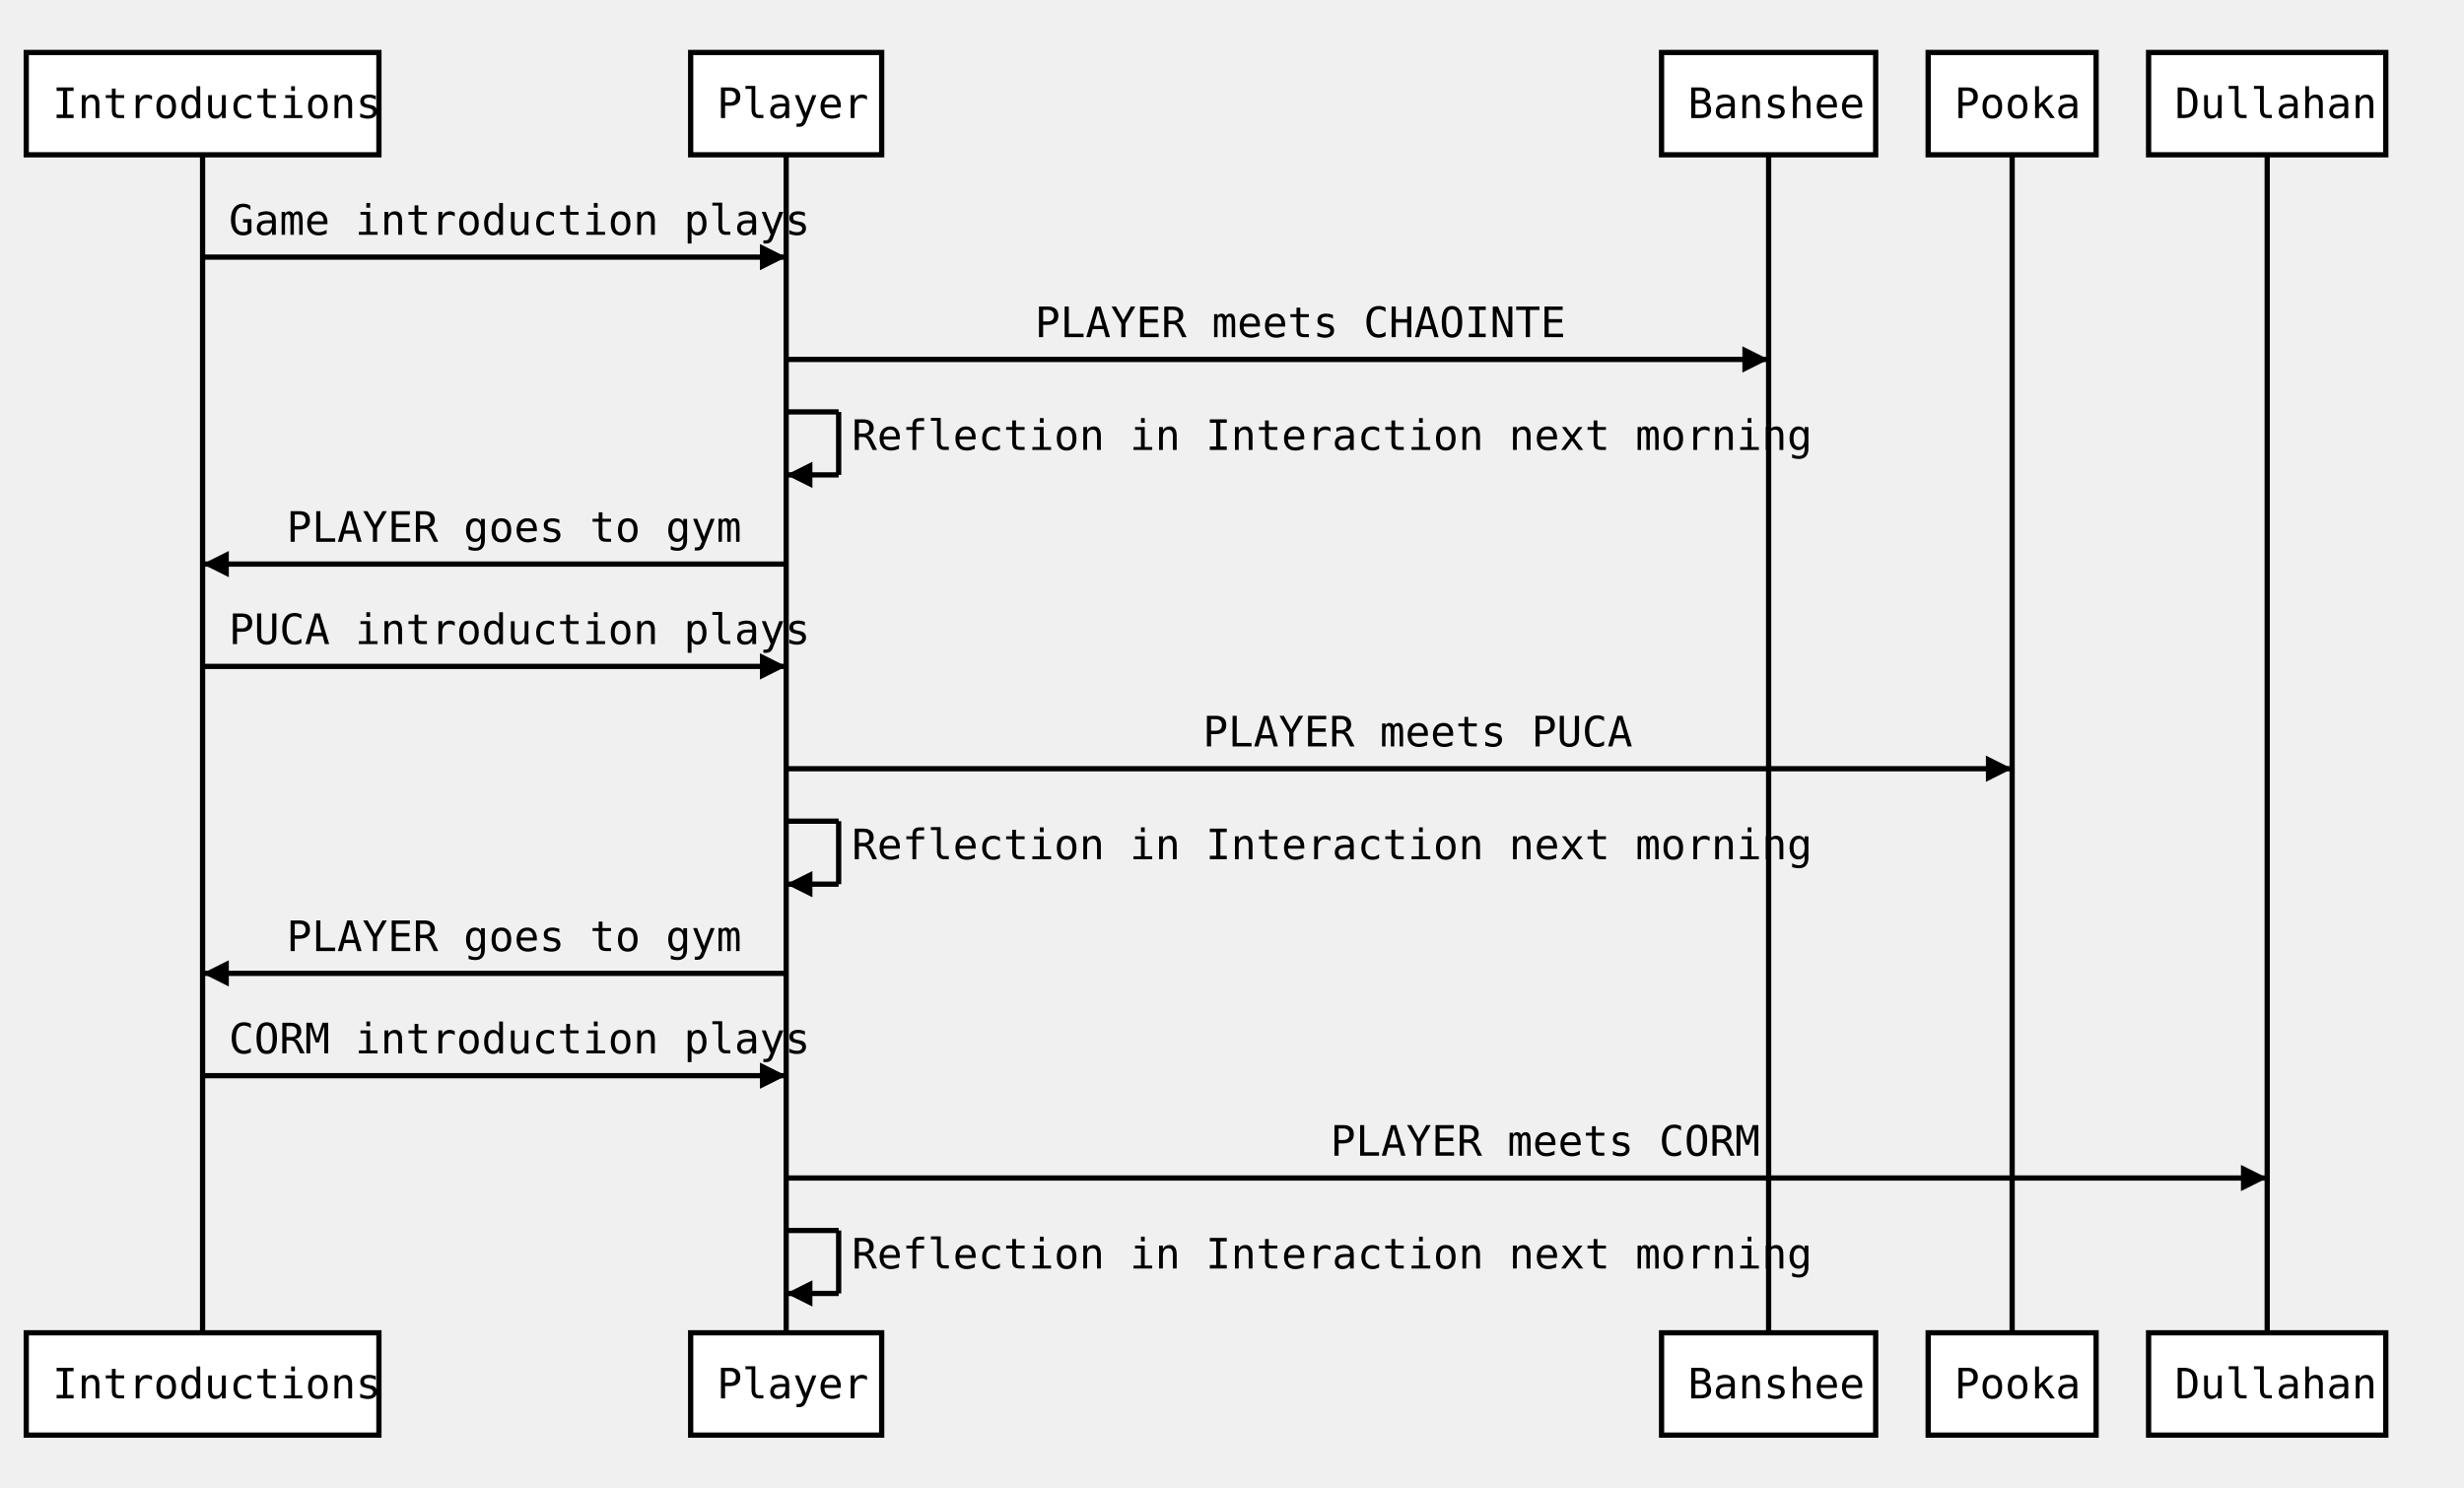
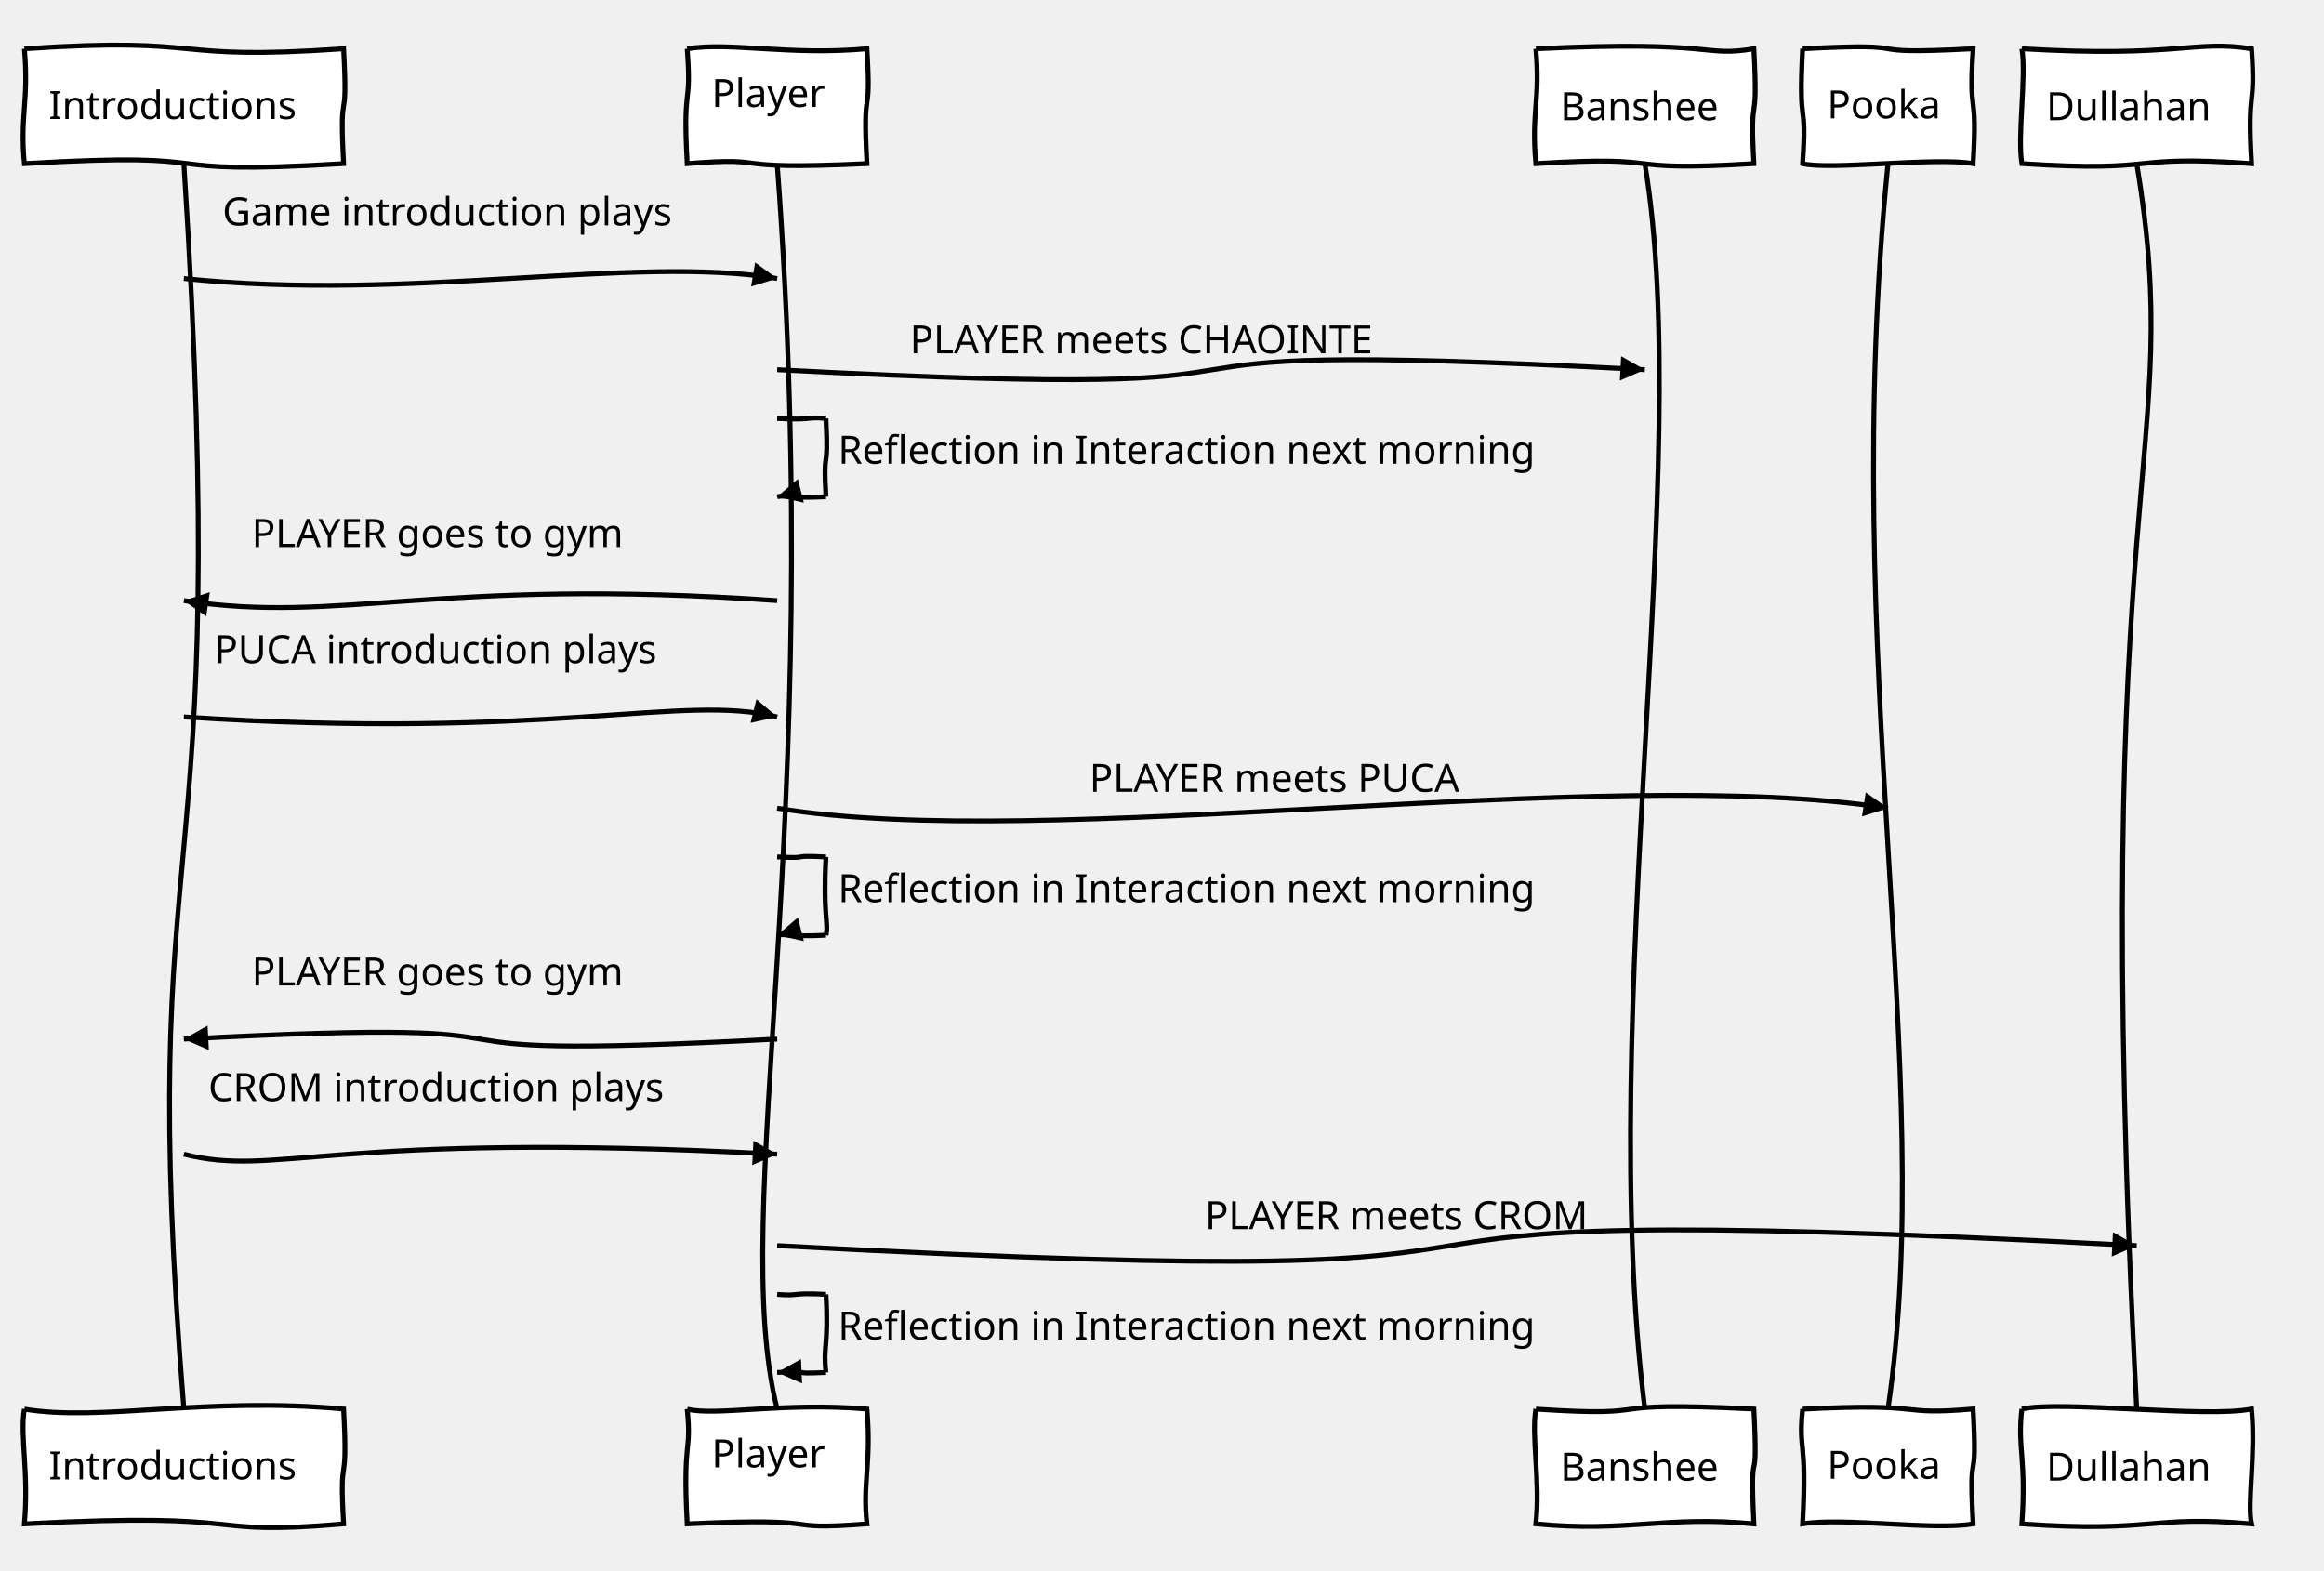
- <svg xmlns="http://www.w3.org/2000/svg" width="939" height="567">
-   <source>
- Introductions-&gt;Player: Game introduction plays
+ <svg xmlns="http://www.w3.org/2000/svg" width="953" height="644">
+   <source>Introductions-&gt;Player: Game introduction plays
Player-&gt;Banshee: PLAYER meets CHAOINTE
Player-&gt;Player: Reflection in Interaction next morning
Player-&gt;Introductions: PLAYER goes to gym
Introductions-&gt;Player: PUCA introduction plays
Player-&gt;Pooka: PLAYER meets PUCA
Player-&gt;Player: Reflection in Interaction next morning
Player-&gt;Introductions: PLAYER goes to gym
- Introductions-&gt;Player: CORM introduction plays
- Player-&gt;Dullahan: PLAYER meets CORM
+ Introductions-&gt;Player: CROM introduction plays
+ Player-&gt;Dullahan: PLAYER meets CROM
Player-&gt;Player: Reflection in Interaction next morning</source>
  <defs>
    <marker viewBox="0 0 5 5" markerWidth="5" markerHeight="5" orient="auto" refX="5" refY="2.5" id="markerArrowBlock">
      <path d="M 0 0 L 5 2.5 L 0 5 z" />
    </marker>
    <marker viewBox="0 0 9.6 16" markerWidth="4" markerHeight="16" orient="auto" refX="9.6" refY="8" id="markerArrowOpen">
      <path d="M 9.6,8 1.92,16 0,13.7 5.76,8 0,2.286 1.92,0 9.6,8 z" />
    </marker>
  </defs>
  <g class="title" />
  <g class="actor">
-     <rect x="10" y="20" width="134.4" height="39" style="stroke-width: 2px;" stroke="#000000" fill="#ffffff" />
-     <text x="20" y="45" style="font-size: 16px; font-family: Andale Mono, monospace;">
+     <path d="M10,20C88.3,14.8 66.2,25.2 140.9,20.0C142.8,55.8 139.0,31.3 140.9,67.1C54.3,72.3 99.7,61.8 10.0,67.1C8.1,47.5 11.9,41.5 10.0,20.0" style="stroke-width: 2px;" stroke="#000000" fill="#ffffff" />
+     <text x="20" y="48.808" style="font-size: 16px; font-family: danielbd;">
      <tspan x="20">Introductions</tspan>
    </text>
  </g>
  <g class="actor">
-     <rect x="10" y="508" width="134.4" height="39" style="stroke-width: 2px;" stroke="#000000" fill="#ffffff" />
-     <text x="20" y="533" style="font-size: 16px; font-family: Andale Mono, monospace;">
+     <path d="M10,577.85C41.4,583.1 84.4,572.6 140.9,577.8C142.8,613.6 139.0,592.5 140.9,624.9C79.5,630.2 108.6,619.7 10.0,624.9C11.9,603.5 8.1,589.1 10.0,577.8" style="stroke-width: 2px;" stroke="#000000" fill="#ffffff" />
+     <text x="20" y="606.658" style="font-size: 16px; font-family: danielbd;">
      <tspan x="20">Introductions</tspan>
    </text>
  </g>
-   <line x1="77.2" x2="77.2" y1="59" y2="508" style="stroke-width: 2px;" stroke="#000000" fill="none" />
+   <path d="M75.4,67.1C95.9,384.9 55.0,325.1 75.4,577.8" style="stroke-width: 2px;" stroke="#000000" fill="none" />
  <g class="actor">
-     <rect x="263.2" y="20" width="72.8" height="39" style="stroke-width: 2px;" stroke="#000000" fill="#ffffff" />
-     <text x="273.2" y="45" style="font-size: 16px; font-family: Andale Mono, monospace;">
-       <tspan x="273.2">Player</tspan>
+     <path d="M281.8,20C299.5,17.1 323.5,22.9 355.5,20.0C357.4,51.8 353.6,31.3 355.5,67.1C293.6,70.0 319.5,64.1 281.8,67.1C279.9,32.5 283.7,45.4 281.8,20.0" style="stroke-width: 2px;" stroke="#000000" fill="#ffffff" />
+     <text x="291.8" y="43.867" style="font-size: 16px; font-family: danielbd;">
+       <tspan x="291.8">Player</tspan>
    </text>
  </g>
  <g class="actor">
-     <rect x="263.2" y="508" width="72.8" height="39" style="stroke-width: 2px;" stroke="#000000" fill="#ffffff" />
-     <text x="273.2" y="533" style="font-size: 16px; font-family: Andale Mono, monospace;">
-       <tspan x="273.2">Player</tspan>
+     <path d="M281.8,577.85C293.6,580.8 321.2,574.9 355.5,577.8C357.4,600.2 353.6,608.3 355.5,624.9C316.4,627.9 343.7,622.0 281.8,624.9C279.9,589.1 283.7,596.4 281.8,577.8" style="stroke-width: 2px;" stroke="#000000" fill="#ffffff" />
+     <text x="291.8" y="601.717" style="font-size: 16px; font-family: danielbd;">
+       <tspan x="291.8">Player</tspan>
    </text>
  </g>
-   <line x1="299.6" x2="299.6" y1="59" y2="508" style="stroke-width: 2px;" stroke="#000000" fill="none" />
+   <path d="M318.7,67.1C339.1,340.3 298.2,496.1 318.7,577.8" style="stroke-width: 2px;" stroke="#000000" fill="none" />
  <g class="actor">
-     <rect x="633.2" y="20" width="81.6" height="39" style="stroke-width: 2px;" stroke="#000000" fill="#ffffff" />
-     <text x="643.2" y="45" style="font-size: 16px; font-family: Andale Mono, monospace;">
-       <tspan x="643.2">Banshee</tspan>
+     <path d="M629.833,20C704.9,16.4 697.8,23.6 719.2,20.0C721.1,55.8 717.4,34.1 719.2,67.1C659.5,70.7 687.9,63.5 629.8,67.1C627.9,45.9 631.7,40.9 629.8,20.0" style="stroke-width: 2px;" stroke="#000000" fill="#ffffff" />
+     <text x="639.833" y="49.3" style="font-size: 16px; font-family: danielbd;">
+       <tspan x="639.833">Banshee</tspan>
    </text>
  </g>
  <g class="actor">
-     <rect x="633.2" y="508" width="81.6" height="39" style="stroke-width: 2px;" stroke="#000000" fill="#ffffff" />
-     <text x="643.2" y="533" style="font-size: 16px; font-family: Andale Mono, monospace;">
-       <tspan x="643.2">Banshee</tspan>
+     <path d="M629.833,577.85C684.9,581.4 649.2,574.3 719.2,577.8C721.1,615.7 717.4,586.8 719.2,624.9C682.9,621.4 667.4,628.5 629.8,624.9C631.7,607.2 627.9,589.0 629.8,577.8" style="stroke-width: 2px;" stroke="#000000" fill="#ffffff" />
+     <text x="639.833" y="607.15" style="font-size: 16px; font-family: danielbd;">
+       <tspan x="639.833">Banshee</tspan>
    </text>
  </g>
-   <line x1="674" x2="674" y1="59" y2="508" style="stroke-width: 2px;" stroke="#000000" fill="none" />
+   <path d="M674.5,67.1C695.0,189.7 654.1,414.7 674.5,577.8" style="stroke-width: 2px;" stroke="#000000" fill="none" />
  <g class="actor">
-     <rect x="734.8" y="20" width="64" height="39" style="stroke-width: 2px;" stroke="#000000" fill="#ffffff" />
-     <text x="744.8" y="45" style="font-size: 16px; font-family: Andale Mono, monospace;">
-       <tspan x="744.8">Pooka</tspan>
+     <path d="M739.25,20C792.3,17.2 756.0,22.8 809.1,20.0C807.2,50.2 811.0,34.8 809.1,67.1C794.2,64.3 750.4,69.9 739.2,67.1C741.1,38.6 737.4,55.8 739.2,20.0" style="stroke-width: 2px;" stroke="#000000" fill="#ffffff" />
+     <text x="749.25" y="48.542" style="font-size: 16px; font-family: danielbd;">
+       <tspan x="749.25">Pooka</tspan>
    </text>
  </g>
  <g class="actor">
-     <rect x="734.8" y="508" width="64" height="39" style="stroke-width: 2px;" stroke="#000000" fill="#ffffff" />
-     <text x="744.8" y="533" style="font-size: 16px; font-family: Andale Mono, monospace;">
-       <tspan x="744.8">Pooka</tspan>
+     <path d="M739.25,577.85C792.3,575.1 776.4,580.6 809.1,577.8C811.0,613.6 807.2,589.1 809.1,624.9C792.3,627.7 756.0,622.1 739.2,624.9C741.1,589.1 737.4,596.0 739.2,577.8" style="stroke-width: 2px;" stroke="#000000" fill="#ffffff" />
+     <text x="749.25" y="606.392" style="font-size: 16px; font-family: danielbd;">
+       <tspan x="749.25">Pooka</tspan>
    </text>
  </g>
-   <line x1="766.8" x2="766.8" y1="59" y2="508" style="stroke-width: 2px;" stroke="#000000" fill="none" />
+   <path d="M774.2,67.1C753.7,271.0 794.6,438.8 774.2,577.8" style="stroke-width: 2px;" stroke="#000000" fill="none" />
  <g class="actor">
-     <rect x="818.8" y="20" width="90.4" height="39" style="stroke-width: 2px;" stroke="#000000" fill="#ffffff" />
-     <text x="828.8" y="45" style="font-size: 16px; font-family: Andale Mono, monospace;">
-       <tspan x="828.8">Dullahan</tspan>
+     <path d="M829.1,20C893.7,23.8 899.3,16.2 923.3,20.0C925.1,45.9 921.4,34.2 923.3,67.1C870.2,63.3 888.4,70.9 829.1,67.1C827.2,55.8 831.0,31.3 829.1,20.0" style="stroke-width: 2px;" stroke="#000000" fill="#ffffff" />
+     <text x="839.1" y="49.3" style="font-size: 16px; font-family: danielbd;">
+       <tspan x="839.1">Dullahan</tspan>
    </text>
  </g>
  <g class="actor">
-     <rect x="818.8" y="508" width="90.4" height="39" style="stroke-width: 2px;" stroke="#000000" fill="#ffffff" />
-     <text x="828.8" y="533" style="font-size: 16px; font-family: Andale Mono, monospace;">
-       <tspan x="828.8">Dullahan</tspan>
+     <path d="M829.1,577.85C844.2,574.1 904.5,581.6 923.3,577.8C925.1,596.9 921.4,616.4 923.3,624.9C881.1,621.2 883.7,628.7 829.1,624.9C831.0,598.1 827.2,594.0 829.1,577.8" style="stroke-width: 2px;" stroke="#000000" fill="#ffffff" />
+     <text x="839.1" y="607.15" style="font-size: 16px; font-family: danielbd;">
+       <tspan x="839.1">Dullahan</tspan>
    </text>
  </g>
-   <line x1="864" x2="864" y1="59" y2="508" style="stroke-width: 2px;" stroke="#000000" fill="none" />
+   <path d="M876.2,67.1C896.6,189.4 855.8,189.7 876.2,577.8" style="stroke-width: 2px;" stroke="#000000" fill="none" />
  <g class="signal">
-     <text x="87.2" y="89.5" style="font-size: 16px; font-family: Andale Mono, monospace;">
-       <tspan x="87.2">Game introduction plays</tspan>
+     <text x="91.233" y="92.408" style="font-size: 16px; font-family: danielbd;">
+       <tspan x="91.233">Game introduction plays</tspan>
    </text>
-     <line x1="77.2" x2="299.6" y1="98" y2="98" style="stroke-width: 2px; marker-end: url(&quot;#markerArrowBlock&quot;);" stroke="#000000" fill="none" />
+     <path d="M75.4,114.2C167.9,123.9 260.3,104.4 318.7,114.2" style="stroke-width: 2px; marker-end: url(&quot;#markerArrowBlock&quot;);" stroke="#000000" fill="none" />
  </g>
  <g class="signal">
-     <text x="394.4" y="128.5" style="font-size: 16px; font-family: Andale Mono, monospace;">
-       <tspan x="394.4">PLAYER meets CHAOINTE</tspan>
+     <text x="373.108" y="144.883" style="font-size: 16px; font-family: danielbd;">
+       <tspan x="373.108">PLAYER meets CHAOINTE</tspan>
    </text>
-     <line x1="299.6" x2="674" y1="137" y2="137" style="stroke-width: 2px; marker-end: url(&quot;#markerArrowBlock&quot;);" stroke="#000000" fill="none" />
+     <path d="M318.7,151.6C589.1,165.8 406.1,137.4 674.5,151.6" style="stroke-width: 2px; marker-end: url(&quot;#markerArrowBlock&quot;);" stroke="#000000" fill="none" />
  </g>
  <g class="signal">
-     <text x="324.6" y="171.5" style="font-size: 16px; font-family: Andale Mono, monospace;">
-       <tspan x="324.6">Reflection in Interaction next morning</tspan>
+     <text x="343.658" y="190.142" style="font-size: 16px; font-family: danielbd;">
+       <tspan x="343.658">Reflection in Interaction next morning</tspan>
    </text>
-     <line x1="299.6" x2="319.6" y1="157" y2="157" style="stroke-width: 2px;" stroke="#000000" fill="none" />
-     <line x1="319.6" x2="319.6" y1="157" y2="181" style="stroke-width: 2px;" stroke="#000000" fill="none" />
-     <line x1="319.6" x2="299.6" y1="181" y2="181" style="stroke-width: 2px; marker-end: url(&quot;#markerArrowBlock&quot;);" stroke="#000000" fill="none" />
+     <path d="M318.7,171.6C333.9,172.4 330.6,170.8 338.7,171.6" style="stroke-width: 2px;" stroke="#000000" fill="none" />
+     <path d="M338.7,171.6C339.9,196.0 337.4,181.6 338.7,203.7" style="stroke-width: 2px;" stroke="#000000" fill="none" />
+     <path d="M338.7,203.7C323.5,204.5 321.9,202.9 318.7,203.7" style="stroke-width: 2px; marker-end: url(&quot;#markerArrowBlock&quot;);" stroke="#000000" fill="none" />
  </g>
  <g class="signal">
-     <text x="109.2" y="206.5" style="font-size: 16px; font-family: Andale Mono, monospace;">
-       <tspan x="109.2">PLAYER goes to gym</tspan>
+     <text x="103.25" y="224.292" style="font-size: 16px; font-family: danielbd;">
+       <tspan x="103.25">PLAYER goes to gym</tspan>
    </text>
-     <line x1="299.6" x2="77.2" y1="215" y2="215" style="stroke-width: 2px; marker-end: url(&quot;#markerArrowBlock&quot;);" stroke="#000000" fill="none" />
+     <path d="M318.7,246.3C177.9,236.6 140.2,256.1 75.4,246.3" style="stroke-width: 2px; marker-end: url(&quot;#markerArrowBlock&quot;);" stroke="#000000" fill="none" />
  </g>
  <g class="signal">
-     <text x="87.2" y="245.5" style="font-size: 16px; font-family: Andale Mono, monospace;">
-       <tspan x="87.2">PUCA introduction plays</tspan>
+     <text x="87.867" y="271.942" style="font-size: 16px; font-family: danielbd;">
+       <tspan x="87.867">PUCA introduction plays</tspan>
    </text>
-     <line x1="77.2" x2="299.6" y1="254" y2="254" style="stroke-width: 2px; marker-end: url(&quot;#markerArrowBlock&quot;);" stroke="#000000" fill="none" />
+     <path d="M75.4,294.0C226.2,303.7 279.7,284.3 318.7,294.0" style="stroke-width: 2px; marker-end: url(&quot;#markerArrowBlock&quot;);" stroke="#000000" fill="none" />
  </g>
  <g class="signal">
-     <text x="458.4" y="284.5" style="font-size: 16px; font-family: Andale Mono, monospace;">
-       <tspan x="458.4">PLAYER meets PUCA</tspan>
+     <text x="446.725" y="324.7" style="font-size: 16px; font-family: danielbd;">
+       <tspan x="446.725">PLAYER meets PUCA</tspan>
    </text>
-     <line x1="299.6" x2="766.8" y1="293" y2="293" style="stroke-width: 2px; marker-end: url(&quot;#markerArrowBlock&quot;);" stroke="#000000" fill="none" />
+     <path d="M318.7,331.4C428.0,349.6 657.4,313.2 774.2,331.4" style="stroke-width: 2px; marker-end: url(&quot;#markerArrowBlock&quot;);" stroke="#000000" fill="none" />
  </g>
  <g class="signal">
-     <text x="324.6" y="327.5" style="font-size: 16px; font-family: Andale Mono, monospace;">
-       <tspan x="324.6">Reflection in Interaction next morning</tspan>
+     <text x="343.658" y="369.958" style="font-size: 16px; font-family: danielbd;">
+       <tspan x="343.658">Reflection in Interaction next morning</tspan>
    </text>
-     <line x1="299.6" x2="319.6" y1="313" y2="313" style="stroke-width: 2px;" stroke="#000000" fill="none" />
-     <line x1="319.6" x2="319.6" y1="313" y2="337" style="stroke-width: 2px;" stroke="#000000" fill="none" />
-     <line x1="319.6" x2="299.6" y1="337" y2="337" style="stroke-width: 2px; marker-end: url(&quot;#markerArrowBlock&quot;);" stroke="#000000" fill="none" />
+     <path d="M318.7,351.4C334.3,352.2 321.9,350.6 338.7,351.4" style="stroke-width: 2px;" stroke="#000000" fill="none" />
+     <path d="M338.7,351.4C337.4,375.7 339.9,378.4 338.7,383.5" style="stroke-width: 2px;" stroke="#000000" fill="none" />
+     <path d="M338.7,383.5C323.5,384.3 321.9,382.7 318.7,383.5" style="stroke-width: 2px; marker-end: url(&quot;#markerArrowBlock&quot;);" stroke="#000000" fill="none" />
  </g>
  <g class="signal">
-     <text x="109.2" y="362.5" style="font-size: 16px; font-family: Andale Mono, monospace;">
-       <tspan x="109.2">PLAYER goes to gym</tspan>
+     <text x="103.25" y="404.108" style="font-size: 16px; font-family: danielbd;">
+       <tspan x="103.25">PLAYER goes to gym</tspan>
    </text>
-     <line x1="299.6" x2="77.2" y1="371" y2="371" style="stroke-width: 2px; marker-end: url(&quot;#markerArrowBlock&quot;);" stroke="#000000" fill="none" />
+     <path d="M318.7,426.1C133.8,435.9 260.3,416.4 75.4,426.1" style="stroke-width: 2px; marker-end: url(&quot;#markerArrowBlock&quot;);" stroke="#000000" fill="none" />
  </g>
  <g class="signal">
-     <text x="87.2" y="401.5" style="font-size: 16px; font-family: Andale Mono, monospace;">
-       <tspan x="87.2">CORM introduction plays</tspan>
+     <text x="85.442" y="451.525" style="font-size: 16px; font-family: danielbd;">
+       <tspan x="85.442">CROM introduction plays</tspan>
    </text>
-     <line x1="77.2" x2="299.6" y1="410" y2="410" style="stroke-width: 2px; marker-end: url(&quot;#markerArrowBlock&quot;);" stroke="#000000" fill="none" />
+     <path d="M75.4,473.3C114.4,483.1 133.8,463.6 318.7,473.3" style="stroke-width: 2px; marker-end: url(&quot;#markerArrowBlock&quot;);" stroke="#000000" fill="none" />
  </g>
  <g class="signal">
-     <text x="507" y="440.5" style="font-size: 16px; font-family: Andale Mono, monospace;">
-       <tspan x="507">PLAYER meets CORM</tspan>
+     <text x="494.079" y="504.05" style="font-size: 16px; font-family: danielbd;">
+       <tspan x="494.079">PLAYER meets CROM</tspan>
    </text>
-     <line x1="299.6" x2="864" y1="449" y2="449" style="stroke-width: 2px; marker-end: url(&quot;#markerArrowBlock&quot;);" stroke="#000000" fill="none" />
+     <path d="M318.7,510.8C735.0,533.1 452.5,488.5 876.2,510.8" style="stroke-width: 2px; marker-end: url(&quot;#markerArrowBlock&quot;);" stroke="#000000" fill="none" />
  </g>
  <g class="signal">
-     <text x="324.6" y="483.5" style="font-size: 16px; font-family: Andale Mono, monospace;">
-       <tspan x="324.6">Reflection in Interaction next morning</tspan>
+     <text x="343.658" y="549.308" style="font-size: 16px; font-family: danielbd;">
+       <tspan x="343.658">Reflection in Interaction next morning</tspan>
    </text>
-     <line x1="299.6" x2="319.6" y1="469" y2="469" style="stroke-width: 2px;" stroke="#000000" fill="none" />
-     <line x1="319.6" x2="319.6" y1="469" y2="493" style="stroke-width: 2px;" stroke="#000000" fill="none" />
-     <line x1="319.6" x2="299.6" y1="493" y2="493" style="stroke-width: 2px; marker-end: url(&quot;#markerArrowBlock&quot;);" stroke="#000000" fill="none" />
+     <path d="M318.7,530.8C328.7,531.6 323.5,530.0 338.7,530.8" style="stroke-width: 2px;" stroke="#000000" fill="none" />
+     <path d="M338.7,530.8C339.9,552.2 337.4,552.0 338.7,562.8" style="stroke-width: 2px;" stroke="#000000" fill="none" />
+     <path d="M338.7,562.8C321.9,563.6 335.4,562.0 318.7,562.8" style="stroke-width: 2px; marker-end: url(&quot;#markerArrowBlock&quot;);" stroke="#000000" fill="none" />
  </g>
</svg>
